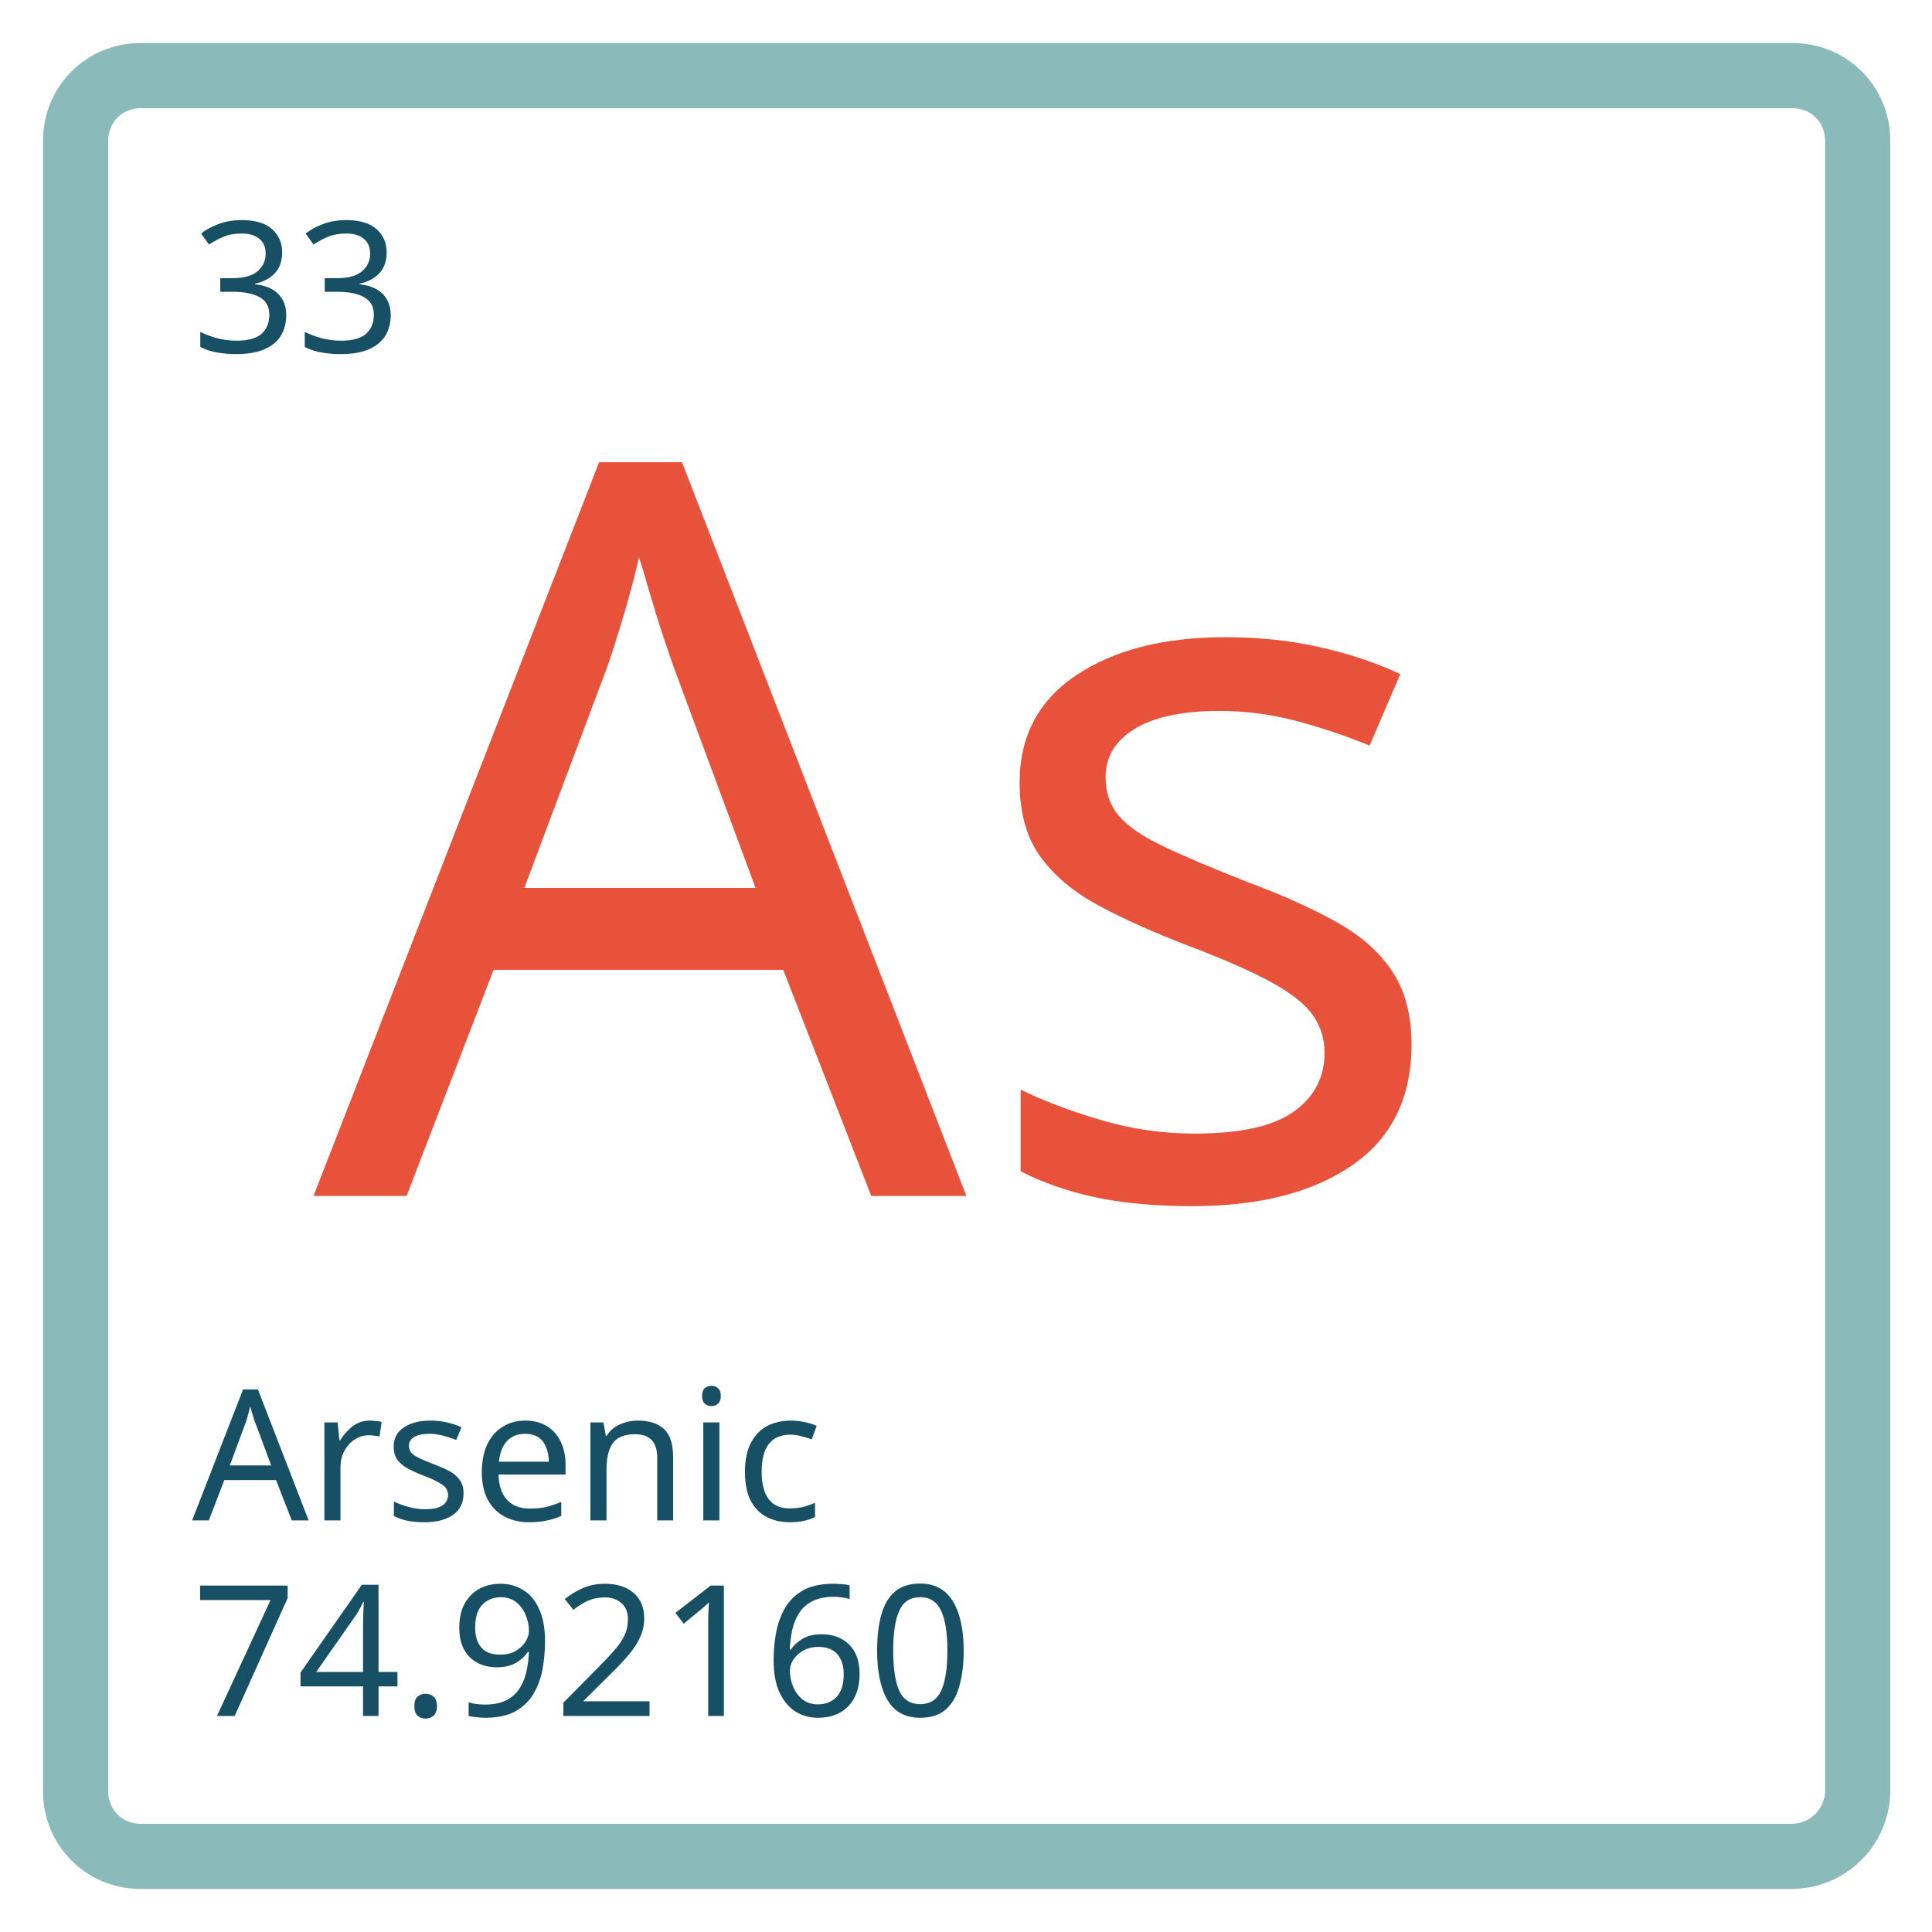
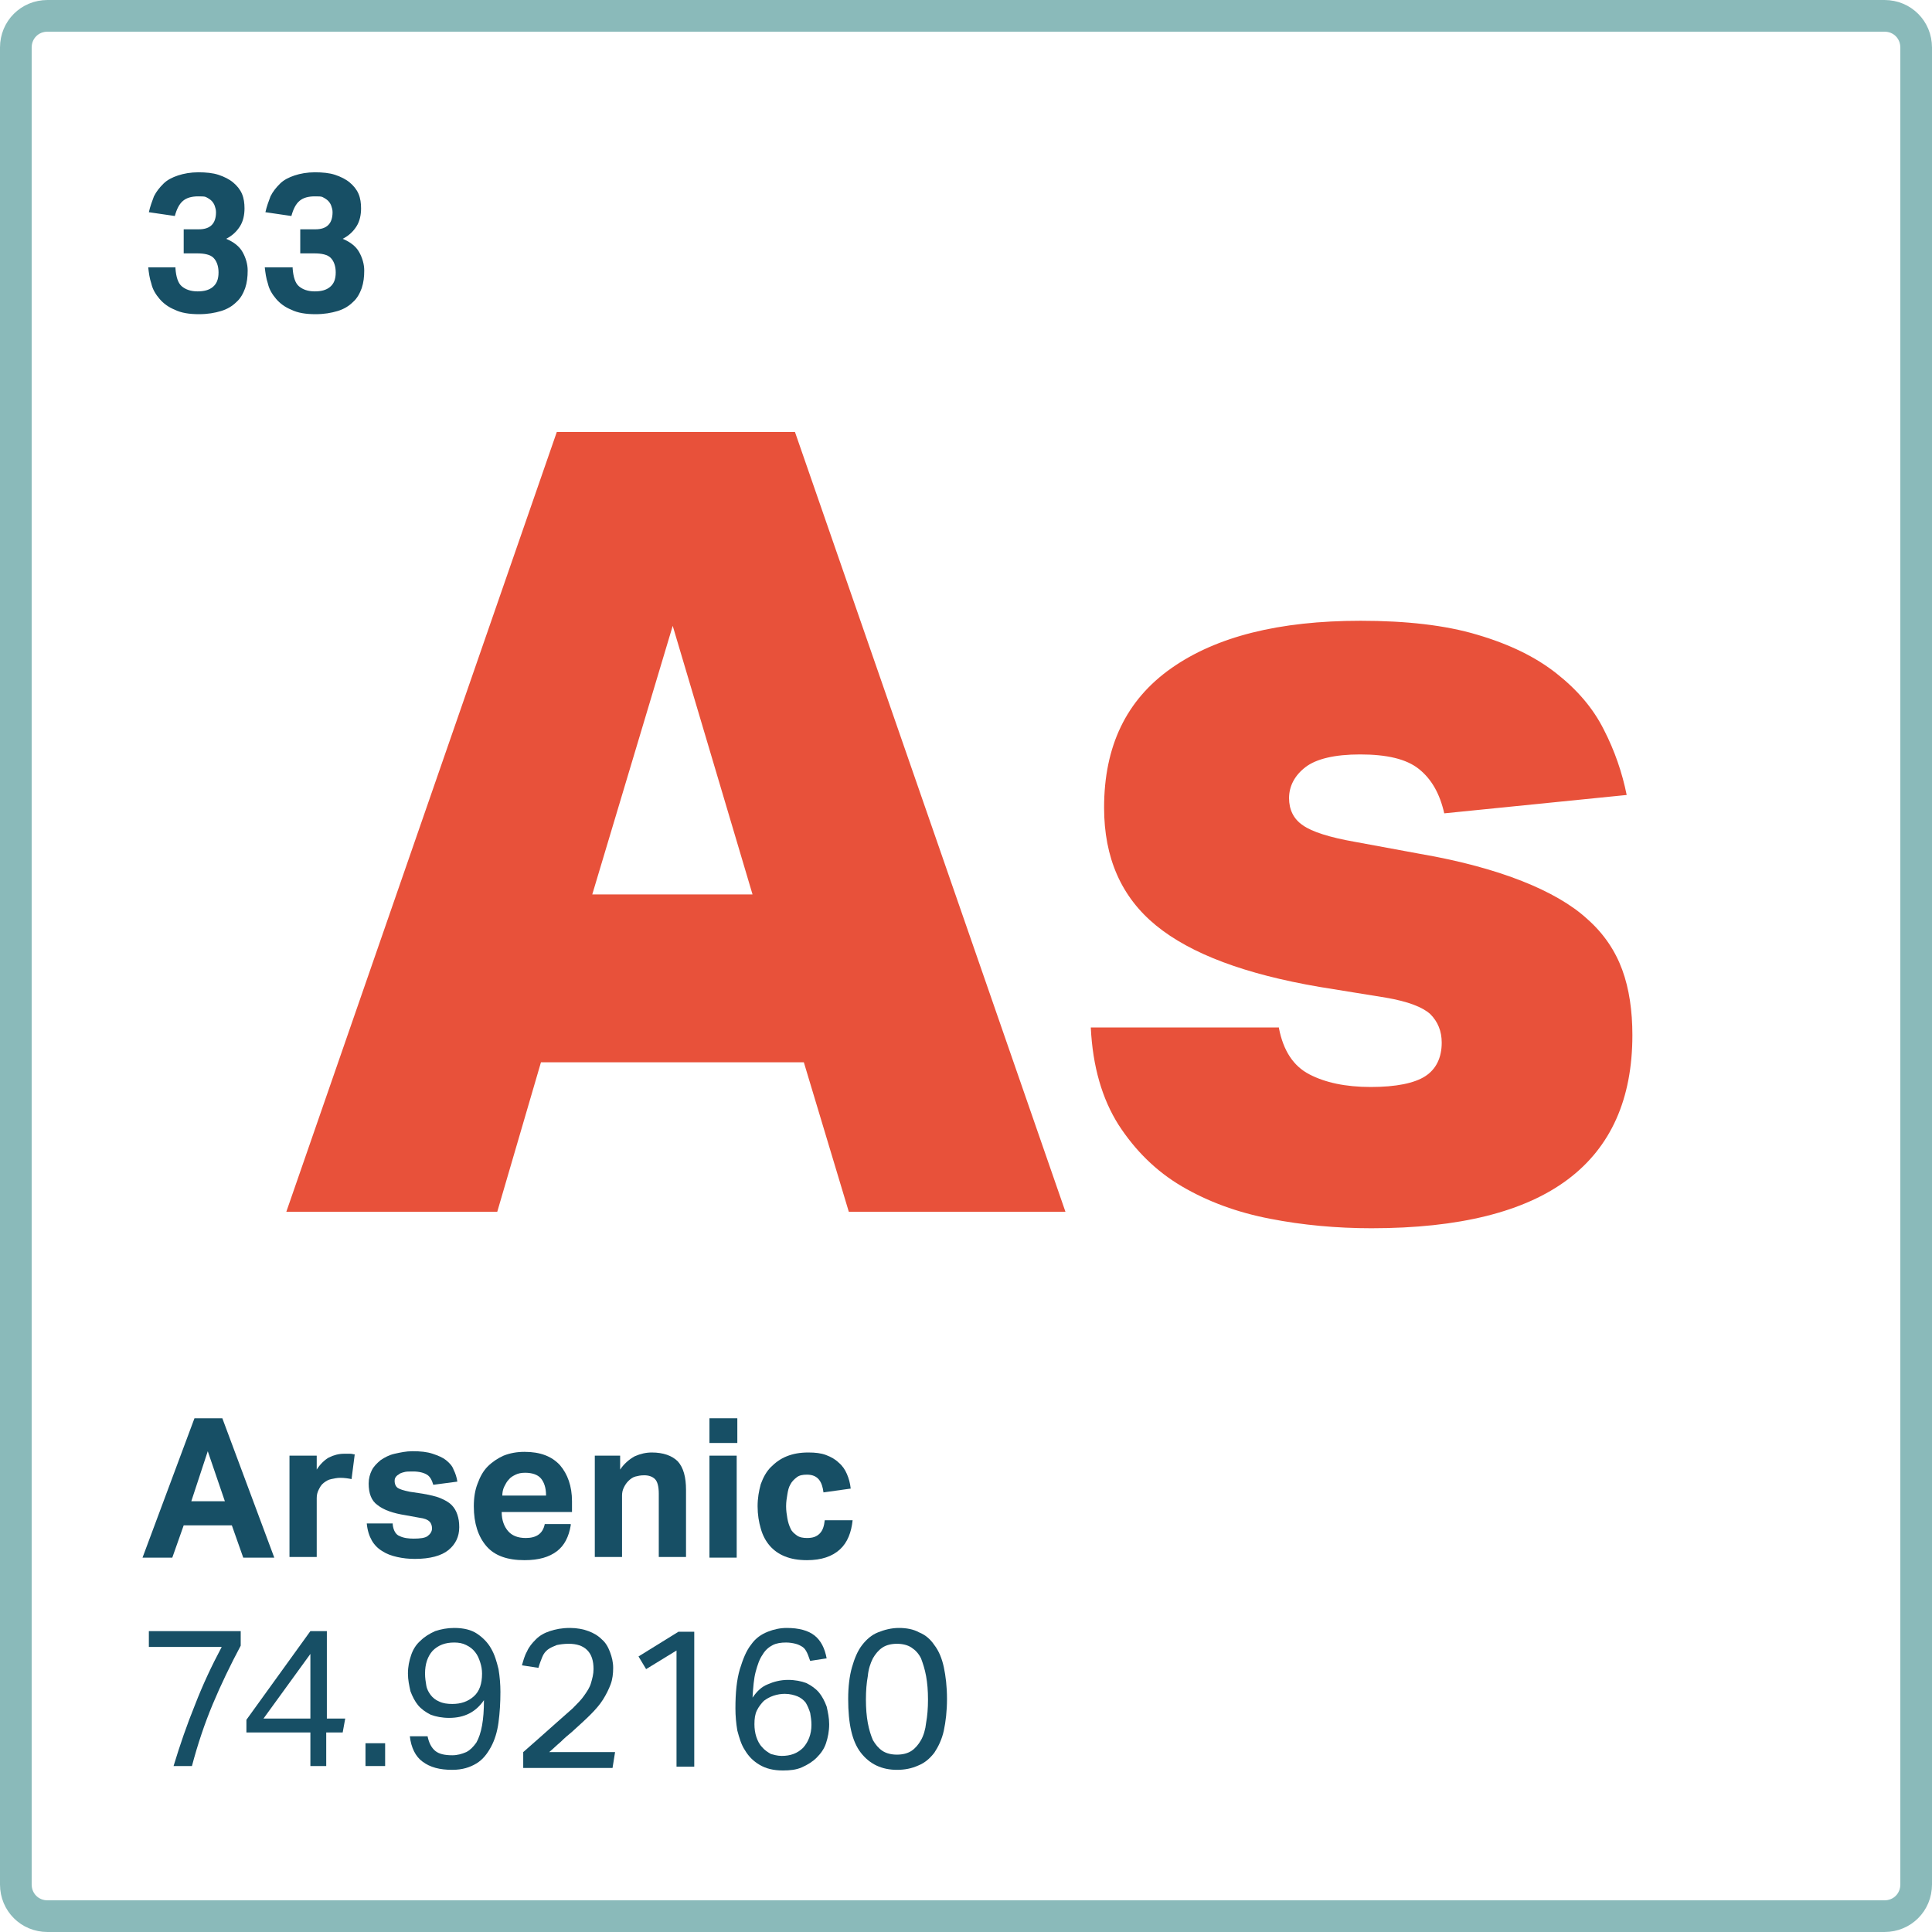
- <svg xmlns="http://www.w3.org/2000/svg" version="1.1" x="0px" y="0px" width="148.2px" height="148.2px" viewBox="0 0 148.2 148.2" enable-background="new 0 0 148.2 148.2" xml:space="preserve">
-   <g id="Layer_1">
+ <svg xmlns="http://www.w3.org/2000/svg" version="1.1" id="Layer_1" x="0px" y="0px" width="305px" height="305px" viewBox="0 0 305 305" enable-background="new 0 0 305 305" xml:space="preserve">
+   <g>
+     <path fill="none" stroke="#8ABABA" stroke-width="5" stroke-miterlimit="10" d="M297.5,302.5H7.5c-2.8,0-5-2.2-5-5V7.5   c0-2.8,2.2-5,5-5h290c2.8,0,5,2.2,5,5v290C302.5,300.3,300.3,302.5,297.5,302.5z" />
    <g>
-       <path fill="none" stroke="#8ABABA" stroke-width="5" stroke-miterlimit="10" d="M137.4,142.4H10.8c-2.8,0-5-2.2-5-5V10.8    c0-2.8,2.2-5,5-5h126.7c2.8,0,5,2.2,5,5v126.7C142.4,140.2,140.2,142.4,137.4,142.4z" />
-       <text transform="matrix(1 0 0 1 24.0485 91.7374)" fill="#E8513A" font-family="'AktivGrotesk-XBold'" font-size="78.506">As</text>
-       <text transform="matrix(1 0 0 1 14.738 116.6276)">
-         <tspan x="0" y="0" fill="#174F65" font-family="'AktivGrotesk-Bold'" font-size="14.016">Arsenic</tspan>
-         <tspan x="0" y="15" fill="#174F65" font-family="'AktivGrotesk-Regular'" font-size="14.016">74.92160</tspan>
-       </text>
+       <path fill="#E8513A" d="M125.5,68.2l42.7,123.1H134l-7.1-23.6H85.4l-6.9,23.6H45.2L87.9,68.2H125.5z M93.5,141.2h25.3l-12.6-42.4    L93.5,141.2z" />
+       <path fill="#E8513A" d="M201.9,162.3c0.7,3.6,2.3,6,4.8,7.3c2.5,1.3,5.7,2,9.7,2c4,0,6.9-0.6,8.6-1.7c1.7-1.1,2.6-2.9,2.6-5.3    c0-1.8-0.6-3.3-1.8-4.5c-1.2-1.1-3.5-2-7-2.6l-10.5-1.7c-11.7-2-20.3-5.2-25.8-9.7c-5.5-4.5-8.2-10.7-8.2-18.6    c0-9.7,3.5-17,10.6-22c7.1-5,17-7.5,29.9-7.5c7.2,0,13.4,0.7,18.4,2.2c5.1,1.5,9.2,3.5,12.5,6.1c3.3,2.6,5.8,5.5,7.5,8.9    c1.7,3.3,2.9,6.8,3.6,10.3l-28.8,2.9c-0.7-3.1-2-5.4-4-7c-2-1.6-5.1-2.3-9.3-2.3c-4,0-6.9,0.7-8.6,2c-1.7,1.3-2.6,3-2.6,4.9    c0,1.8,0.7,3.3,2.2,4.3c1.4,1,4.2,1.9,8.2,2.6l10.3,1.9c6.4,1.1,11.8,2.6,16.1,4.3c4.3,1.7,7.8,3.7,10.3,6c2.6,2.3,4.4,5,5.5,8    c1.1,3,1.6,6.5,1.6,10.3c0,10.1-3.4,17.7-10.2,22.8c-6.8,5.1-17.1,7.7-31,7.7c-5.5,0-10.9-0.5-16-1.5c-5.2-1-9.8-2.7-13.9-5.1    c-4.1-2.4-7.4-5.7-10-9.7c-2.6-4.1-4.1-9.2-4.4-15.4H201.9z" />
+     </g>
+     <g>
+       <path fill="#174F65" d="M30.7,223.9h4.4l8.2,22h-4.9l-1.8-5.1H29l-1.8,5.1h-4.7L30.7,223.9z M35.5,237l-2.7-7.9l-2.6,7.9H35.5z" />
+       <path fill="#174F65" d="M45.9,229.8H50v2.2c0.5-0.8,1.2-1.5,1.9-1.9c0.8-0.4,1.6-0.6,2.4-0.6c0.4,0,0.7,0,1,0    c0.3,0,0.5,0.1,0.7,0.1l-0.5,3.9c-0.5-0.1-1.1-0.2-1.8-0.2c-0.5,0-0.9,0.1-1.4,0.2s-0.8,0.3-1.2,0.6c-0.4,0.3-0.6,0.7-0.8,1.1    c-0.2,0.4-0.3,0.8-0.3,1.3v9.3h-4.3V229.8z" />
+       <path fill="#174F65" d="M62,240.7c0.1,0.9,0.5,1.6,1.1,1.8c0.6,0.3,1.4,0.4,2.2,0.4c1,0,1.8-0.1,2.2-0.4c0.4-0.3,0.7-0.7,0.7-1.2    c0-0.4-0.1-0.8-0.4-1.1c-0.3-0.3-0.8-0.5-1.6-0.6l-2.2-0.4c-1.9-0.3-3.4-0.8-4.4-1.6c-1-0.7-1.4-1.9-1.4-3.4    c0-0.8,0.2-1.5,0.5-2.1c0.3-0.6,0.8-1.1,1.4-1.6c0.6-0.4,1.3-0.8,2.2-1c0.9-0.2,1.8-0.4,2.8-0.4c1.3,0,2.3,0.1,3.2,0.4    s1.6,0.6,2.1,1c0.5,0.4,1,0.9,1.2,1.5c0.3,0.6,0.5,1.2,0.6,1.9l-3.8,0.5c-0.2-0.7-0.5-1.3-1-1.6s-1.2-0.5-2.2-0.5    c-0.6,0-1.1,0-1.4,0.1c-0.4,0.1-0.7,0.2-0.9,0.4c-0.2,0.1-0.4,0.3-0.5,0.5c-0.1,0.2-0.1,0.4-0.1,0.5c0,0.5,0.2,0.9,0.5,1.1    s0.9,0.4,1.9,0.6l2,0.3c1.1,0.2,2.1,0.4,2.8,0.7c0.7,0.3,1.3,0.6,1.8,1.1c0.4,0.4,0.7,0.9,0.9,1.5c0.2,0.6,0.3,1.2,0.3,2    c0,1.5-0.6,2.7-1.7,3.6c-1.1,0.9-2.9,1.4-5.3,1.4c-1,0-1.9-0.1-2.8-0.3c-0.9-0.2-1.7-0.5-2.3-0.9c-0.7-0.4-1.3-1-1.7-1.7    c-0.4-0.7-0.7-1.6-0.8-2.7H62z" />
+       <path fill="#174F65" d="M90.1,240.8c-0.3,1.8-1,3.2-2.2,4.1c-1.2,0.9-2.8,1.4-5.1,1.4c-2.7,0-4.7-0.7-6-2.2c-1.3-1.5-2-3.6-2-6.3    c0-1.4,0.2-2.6,0.6-3.6c0.4-1.1,0.9-2,1.6-2.7c0.7-0.7,1.6-1.3,2.5-1.7c1-0.4,2.1-0.6,3.3-0.6c2.5,0,4.3,0.7,5.6,2.1    c1.2,1.4,1.9,3.3,1.9,5.7v1.7H79.2c0,1.3,0.4,2.3,1,3c0.6,0.7,1.5,1.1,2.8,1.1c1.7,0,2.7-0.7,3-2.2H90.1z M86.2,236    c0-1.1-0.3-2-0.8-2.6c-0.5-0.6-1.4-0.9-2.5-0.9c-0.6,0-1.1,0.1-1.5,0.3c-0.4,0.2-0.8,0.4-1.1,0.8c-0.3,0.3-0.5,0.7-0.7,1.1    c-0.2,0.4-0.3,0.9-0.3,1.4H86.2z" />
+       <path fill="#174F65" d="M93.7,229.8h4.2v2.2c0.6-0.9,1.4-1.6,2.3-2.1c0.9-0.4,1.8-0.6,2.7-0.6c1.8,0,3.2,0.5,4.1,1.4    c0.9,1,1.3,2.5,1.3,4.5v10.6h-4.3v-10c0-1.1-0.2-1.9-0.6-2.3c-0.4-0.4-1-0.6-1.7-0.6c-0.6,0-1,0.1-1.4,0.2s-0.8,0.4-1.1,0.7    c-0.3,0.3-0.5,0.6-0.7,1c-0.2,0.4-0.3,0.8-0.3,1.3v9.7h-4.3V229.8z" />
+       <path fill="#174F65" d="M112,223.9h4.4v3.9H112V223.9z M112,229.8h4.3v16.1H112V229.8z" />
+       <path fill="#174F65" d="M134.6,240c-0.2,1.9-0.8,3.5-2,4.6c-1.2,1.1-2.9,1.7-5.2,1.7c-1.4,0-2.5-0.2-3.5-0.6c-1-0.4-1.8-1-2.4-1.7    c-0.6-0.7-1.1-1.6-1.4-2.7c-0.3-1-0.5-2.2-0.5-3.5c0-1.3,0.2-2.4,0.5-3.5c0.4-1.1,0.9-2,1.6-2.7c0.7-0.7,1.5-1.3,2.5-1.7    c1-0.4,2.1-0.6,3.4-0.6c1.1,0,2,0.1,2.8,0.4c0.8,0.3,1.5,0.7,2,1.2c0.6,0.5,1,1.1,1.3,1.8c0.3,0.7,0.5,1.4,0.6,2.3l-4.3,0.6    c-0.1-0.8-0.3-1.5-0.7-2c-0.4-0.5-1-0.8-1.9-0.8c-0.7,0-1.2,0.1-1.6,0.4c-0.4,0.3-0.8,0.7-1,1.1c-0.3,0.5-0.4,1-0.5,1.6    s-0.2,1.2-0.2,1.9c0,0.7,0.1,1.3,0.2,1.9s0.3,1.2,0.5,1.6c0.2,0.5,0.6,0.8,1,1.1c0.4,0.3,1,0.4,1.6,0.4c0.9,0,1.5-0.2,2-0.7    s0.7-1.2,0.8-2.1H134.6z" />
+       <path fill="#174F65" d="M27.4,278.8c1-3.3,2.1-6.5,3.4-9.7C32,266,33.4,263,35,260H23.5v-2.5H38v2.3c-1.6,3-3.1,6.1-4.4,9.2    c-1.3,3.1-2.4,6.4-3.3,9.8H27.4z" />
+       <path fill="#174F65" d="M38.9,271.5l10.1-14h2.6v13.8h2.9l-0.4,2.2h-2.6v5.3H49v-5.3H38.9V271.5z M49,271.3v-10.2l-7.4,10.2    L49,271.3z" />
+       <path fill="#174F65" d="M57.7,275.2h3.1v3.6h-3.1V275.2z" />
+       <path fill="#174F65" d="M67.5,274.1c0.2,1,0.6,1.8,1.2,2.3c0.6,0.5,1.5,0.7,2.7,0.7c0.8,0,1.5-0.2,2.2-0.5    c0.6-0.3,1.1-0.8,1.6-1.5c0.4-0.7,0.7-1.6,0.9-2.7c0.2-1.1,0.3-2.4,0.3-4c-1.3,1.9-3.1,2.8-5.5,2.8c-1.1,0-2.1-0.2-2.9-0.5    c-0.8-0.4-1.5-0.9-2-1.5c-0.5-0.6-0.9-1.4-1.2-2.2c-0.2-0.9-0.4-1.8-0.4-2.8c0-1.1,0.2-2,0.5-2.9c0.3-0.9,0.8-1.7,1.5-2.3    c0.6-0.6,1.4-1.1,2.3-1.5c0.9-0.3,1.9-0.5,3-0.5c1.5,0,2.7,0.3,3.6,0.9s1.7,1.4,2.2,2.3c0.6,1,0.9,2.1,1.2,3.3    c0.2,1.2,0.3,2.4,0.3,3.6c0,1.7-0.1,3.3-0.3,4.8c-0.2,1.5-0.6,2.8-1.2,3.9c-0.6,1.1-1.3,2-2.3,2.6s-2.2,1-3.8,1    c-2,0-3.5-0.4-4.7-1.3c-1.1-0.8-1.8-2.2-2-4H67.5z M71.4,269c1.4,0,2.5-0.4,3.4-1.2s1.3-2,1.3-3.6c0-0.6-0.1-1.2-0.3-1.8    c-0.2-0.6-0.4-1.1-0.8-1.6c-0.4-0.5-0.8-0.8-1.4-1.1c-0.6-0.3-1.2-0.4-1.9-0.4c-1.4,0-2.5,0.4-3.4,1.3c-0.8,0.9-1.2,2.1-1.2,3.6    c0,0.7,0.1,1.3,0.2,1.9c0.1,0.6,0.4,1.1,0.7,1.5c0.3,0.4,0.8,0.8,1.3,1C69.9,268.9,70.6,269,71.4,269z" />
+       <path fill="#174F65" d="M82.6,276.6c0.8-0.7,1.6-1.4,2.5-2.2s1.8-1.6,2.7-2.4c1-0.9,1.8-1.6,2.6-2.3c0.7-0.7,1.4-1.4,1.8-2    c0.5-0.7,0.9-1.3,1.1-2c0.2-0.7,0.4-1.4,0.4-2.2c0-1.3-0.3-2.3-1-3c-0.7-0.7-1.7-1-2.9-1c-0.8,0-1.4,0.1-1.9,0.2    c-0.5,0.2-1,0.4-1.4,0.7c-0.4,0.3-0.7,0.7-0.9,1.2c-0.2,0.5-0.4,1-0.6,1.7l-2.6-0.4c0.2-0.7,0.4-1.5,0.8-2.2    c0.3-0.7,0.8-1.3,1.4-1.9c0.6-0.6,1.3-1,2.2-1.3c0.9-0.3,1.9-0.5,3.2-0.5c1.1,0,2.1,0.2,2.9,0.5c0.8,0.3,1.5,0.7,2.1,1.3    c0.6,0.5,1,1.2,1.3,2c0.3,0.8,0.5,1.6,0.5,2.5c0,0.9-0.1,1.8-0.4,2.6s-0.7,1.6-1.2,2.4c-0.5,0.8-1.2,1.6-2,2.4    c-0.8,0.8-1.8,1.7-2.9,2.7c-0.6,0.5-1.2,1-1.8,1.6c-0.6,0.5-1.2,1.1-1.8,1.6h10.4l-0.4,2.5H82.6V276.6z" />
+       <path fill="#174F65" d="M106.9,260.5l-4.9,3l-1.2-2l6.3-3.9h2.5v21.3h-2.8V260.5z" />
+       <path fill="#174F65" d="M127.9,262.2c-0.2-0.5-0.3-0.9-0.5-1.3c-0.2-0.4-0.4-0.7-0.7-0.9c-0.3-0.2-0.7-0.4-1.1-0.5    c-0.4-0.1-0.9-0.2-1.5-0.2c-0.8,0-1.5,0.1-2.1,0.4c-0.6,0.3-1.2,0.8-1.6,1.5c-0.5,0.7-0.8,1.6-1.1,2.7c-0.3,1.1-0.4,2.5-0.5,4.1    c0.7-1,1.4-1.7,2.4-2.1c0.9-0.4,2-0.7,3.2-0.7c1.1,0,2.1,0.2,2.9,0.5c0.8,0.4,1.5,0.9,2,1.5c0.5,0.6,0.9,1.4,1.2,2.2    c0.2,0.9,0.4,1.8,0.4,2.8c0,1.1-0.2,2.1-0.5,3c-0.3,0.9-0.8,1.6-1.5,2.3c-0.6,0.6-1.4,1.1-2.3,1.5c-0.9,0.4-1.9,0.5-3,0.5    c-1.5,0-2.7-0.3-3.7-0.9c-1-0.6-1.7-1.3-2.3-2.3c-0.6-0.9-0.9-2-1.2-3.1c-0.2-1.2-0.3-2.3-0.3-3.5c0-2.5,0.2-4.5,0.7-6.2    c0.5-1.6,1-2.9,1.8-3.9c0.7-1,1.6-1.6,2.6-2c1-0.4,2-0.6,3-0.6c1.9,0,3.4,0.4,4.4,1.2s1.6,2,1.9,3.6L127.9,262.2z M123.4,277.2    c1.4,0,2.5-0.4,3.4-1.3c0.8-0.9,1.3-2.1,1.3-3.6c0-0.7-0.1-1.3-0.2-1.9c-0.2-0.6-0.4-1.1-0.7-1.6c-0.3-0.4-0.8-0.8-1.3-1    s-1.2-0.4-2-0.4c-0.6,0-1.2,0.1-1.8,0.3c-0.6,0.2-1.1,0.5-1.5,0.8c-0.4,0.4-0.8,0.9-1.1,1.5c-0.3,0.6-0.4,1.3-0.4,2.2    c0,0.7,0.1,1.4,0.3,2c0.2,0.6,0.5,1.2,0.9,1.6c0.4,0.5,0.9,0.8,1.4,1.1C122.1,277,122.7,277.2,123.4,277.2z" />
+       <path fill="#174F65" d="M141.6,279.4c-2.4,0-4.3-0.9-5.7-2.7c-1.4-1.8-2-4.6-2-8.5c0-1.9,0.2-3.6,0.6-5c0.4-1.4,0.9-2.6,1.6-3.5    c0.7-0.9,1.5-1.6,2.5-2c1-0.4,2.1-0.7,3.3-0.7s2.3,0.2,3.2,0.7c1,0.4,1.8,1.1,2.4,2c0.7,0.9,1.2,2.1,1.5,3.5    c0.3,1.4,0.5,3.1,0.5,5c0,1.9-0.2,3.6-0.5,5c-0.3,1.4-0.9,2.6-1.5,3.5c-0.7,0.9-1.5,1.6-2.5,2    C143.9,279.2,142.8,279.4,141.6,279.4z M141.6,277c0.9,0,1.7-0.2,2.3-0.6c0.6-0.4,1.1-1,1.5-1.7c0.4-0.7,0.7-1.7,0.8-2.7    c0.2-1.1,0.3-2.3,0.3-3.7s-0.1-2.6-0.3-3.7c-0.2-1.1-0.5-2-0.8-2.8c-0.4-0.8-0.9-1.3-1.5-1.7c-0.6-0.4-1.4-0.6-2.3-0.6    c-0.9,0-1.7,0.2-2.3,0.6s-1.1,1-1.5,1.7c-0.4,0.8-0.7,1.7-0.8,2.8c-0.2,1.1-0.3,2.3-0.3,3.7s0.1,2.6,0.3,3.7    c0.2,1.1,0.5,2,0.8,2.7c0.4,0.7,0.9,1.3,1.5,1.7S140.7,277,141.6,277z" />
+     </g>
+     <g>
      <g>
-         <text transform="matrix(1 0 0 1 14.738 27.0236)" fill="#174F65" font-family="'AktivGrotesk-Bold'" font-size="14.016">33</text>
+         <path fill="#174F65" d="M27.7,42.4c0.1,1.3,0.4,2.3,1,2.8c0.6,0.5,1.4,0.8,2.5,0.8c1,0,1.8-0.2,2.4-0.7c0.6-0.5,0.9-1.2,0.9-2.3     c0-1-0.3-1.8-0.8-2.3c-0.5-0.5-1.4-0.7-2.6-0.7H29v-3.8h2.4c1.8,0,2.7-0.9,2.7-2.7c0-0.4-0.1-0.7-0.2-1c-0.1-0.3-0.3-0.6-0.5-0.8     c-0.2-0.2-0.5-0.4-0.9-0.6C32.3,31,31.8,31,31.3,31c-1,0-1.8,0.2-2.4,0.7c-0.6,0.5-1,1.3-1.3,2.4l-4.1-0.6     c0.2-0.9,0.5-1.7,0.8-2.5c0.4-0.8,0.9-1.4,1.5-2c0.6-0.6,1.4-1,2.3-1.3c0.9-0.3,2-0.5,3.2-0.5c1.2,0,2.3,0.1,3.2,0.4     c0.9,0.3,1.7,0.7,2.3,1.2c0.6,0.5,1.1,1.1,1.4,1.8c0.3,0.7,0.4,1.5,0.4,2.3c0,1-0.2,2-0.7,2.8c-0.5,0.8-1.2,1.5-2.2,2     c1.2,0.5,2.1,1.2,2.6,2.1c0.5,0.9,0.8,1.9,0.8,2.9c0,1-0.1,1.9-0.4,2.8c-0.3,0.8-0.7,1.6-1.4,2.2c-0.6,0.6-1.4,1.1-2.4,1.4     c-1,0.3-2.1,0.5-3.5,0.5c-1.5,0-2.8-0.2-3.8-0.7c-1-0.4-1.8-1-2.4-1.7c-0.6-0.7-1.1-1.5-1.3-2.4c-0.3-0.9-0.4-1.7-0.5-2.6H27.7z" />
+         <path fill="#174F65" d="M46.2,42.4c0.1,1.3,0.4,2.3,1,2.8c0.6,0.5,1.4,0.8,2.5,0.8c1,0,1.8-0.2,2.4-0.7c0.6-0.5,0.9-1.2,0.9-2.3     c0-1-0.3-1.8-0.8-2.3c-0.5-0.5-1.4-0.7-2.6-0.7h-2.2v-3.8h2.4c1.8,0,2.7-0.9,2.7-2.7c0-0.4-0.1-0.7-0.2-1     c-0.1-0.3-0.3-0.6-0.5-0.8c-0.2-0.2-0.5-0.4-0.9-0.6C50.7,31,50.3,31,49.7,31c-1,0-1.8,0.2-2.4,0.7c-0.6,0.5-1,1.3-1.3,2.4     l-4.1-0.6c0.2-0.9,0.5-1.7,0.8-2.5c0.4-0.8,0.9-1.4,1.5-2c0.6-0.6,1.4-1,2.3-1.3c0.9-0.3,2-0.5,3.2-0.5c1.2,0,2.3,0.1,3.2,0.4     c0.9,0.3,1.7,0.7,2.3,1.2c0.6,0.5,1.1,1.1,1.4,1.8c0.3,0.7,0.4,1.5,0.4,2.3c0,1-0.2,2-0.7,2.8s-1.2,1.5-2.2,2     c1.2,0.5,2.1,1.2,2.6,2.1c0.5,0.9,0.8,1.9,0.8,2.9c0,1-0.1,1.9-0.4,2.8c-0.3,0.8-0.7,1.6-1.4,2.2c-0.6,0.6-1.4,1.1-2.4,1.4     c-1,0.3-2.1,0.5-3.5,0.5c-1.5,0-2.8-0.2-3.8-0.7c-1-0.4-1.8-1-2.4-1.7c-0.6-0.7-1.1-1.5-1.3-2.4c-0.3-0.9-0.4-1.7-0.5-2.6H46.2z" />
      </g>
    </g>
  </g>
-   <g id="Layer_2" display="none">
- </g>
</svg>
